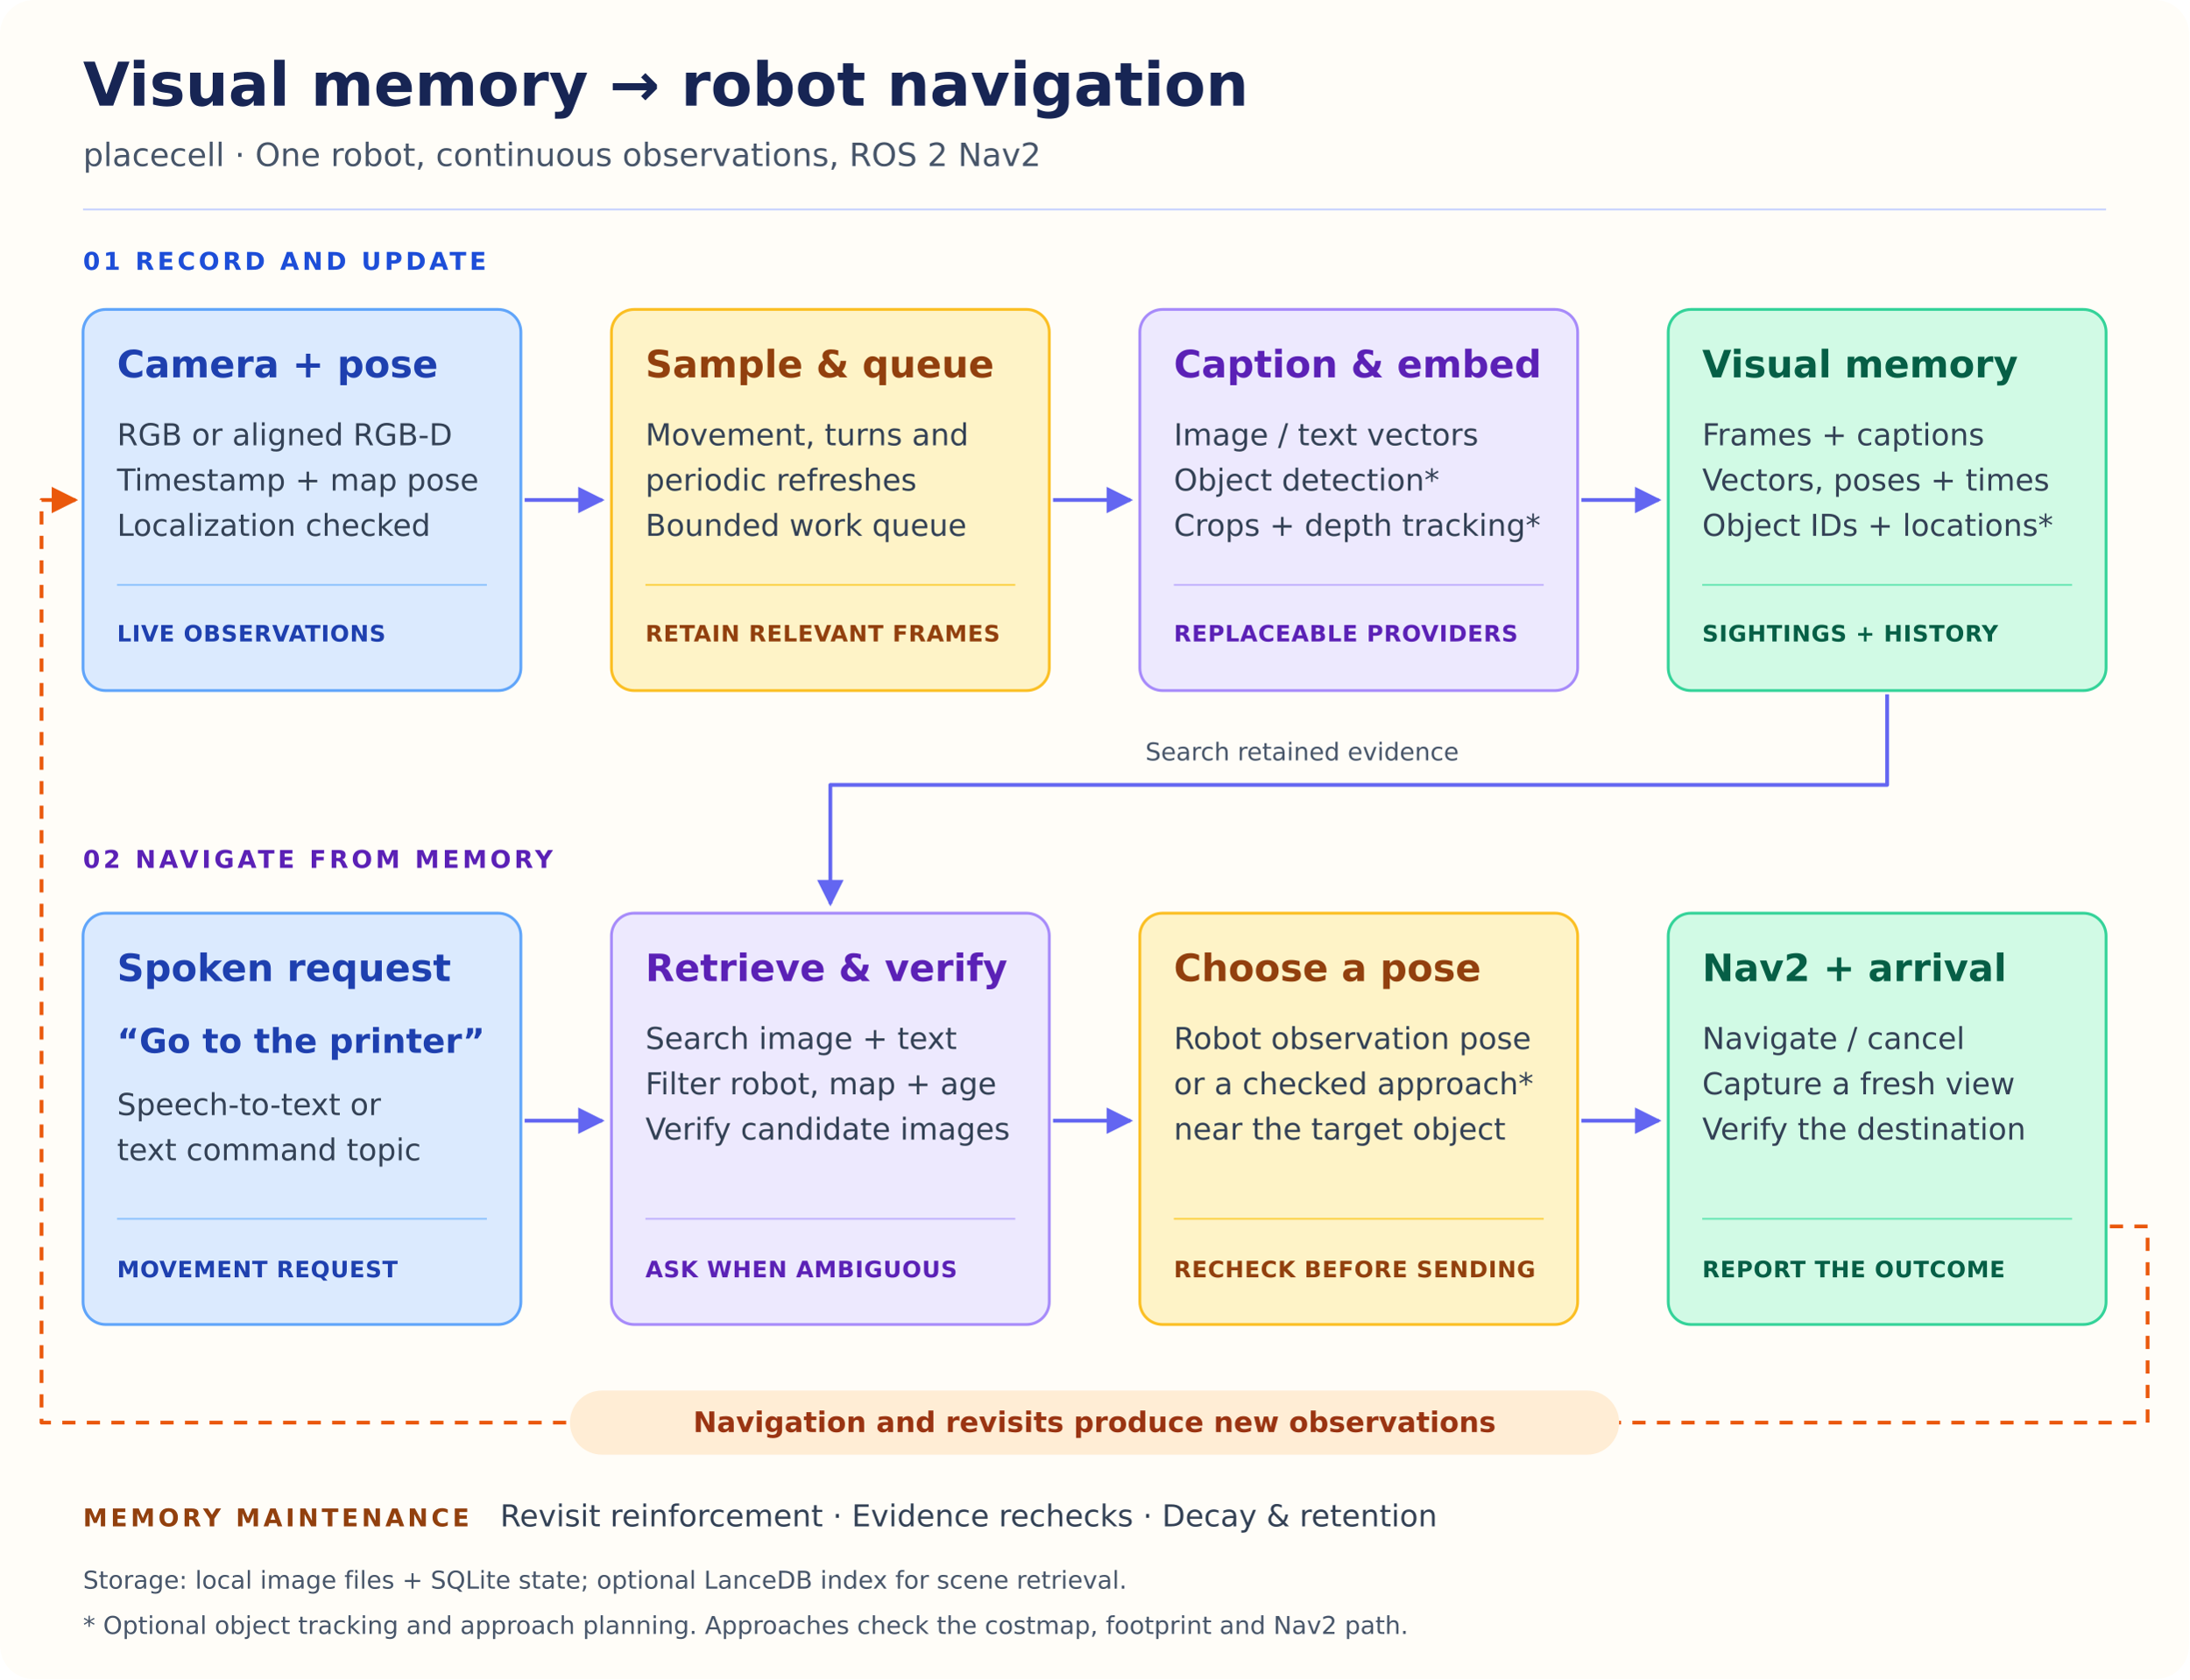
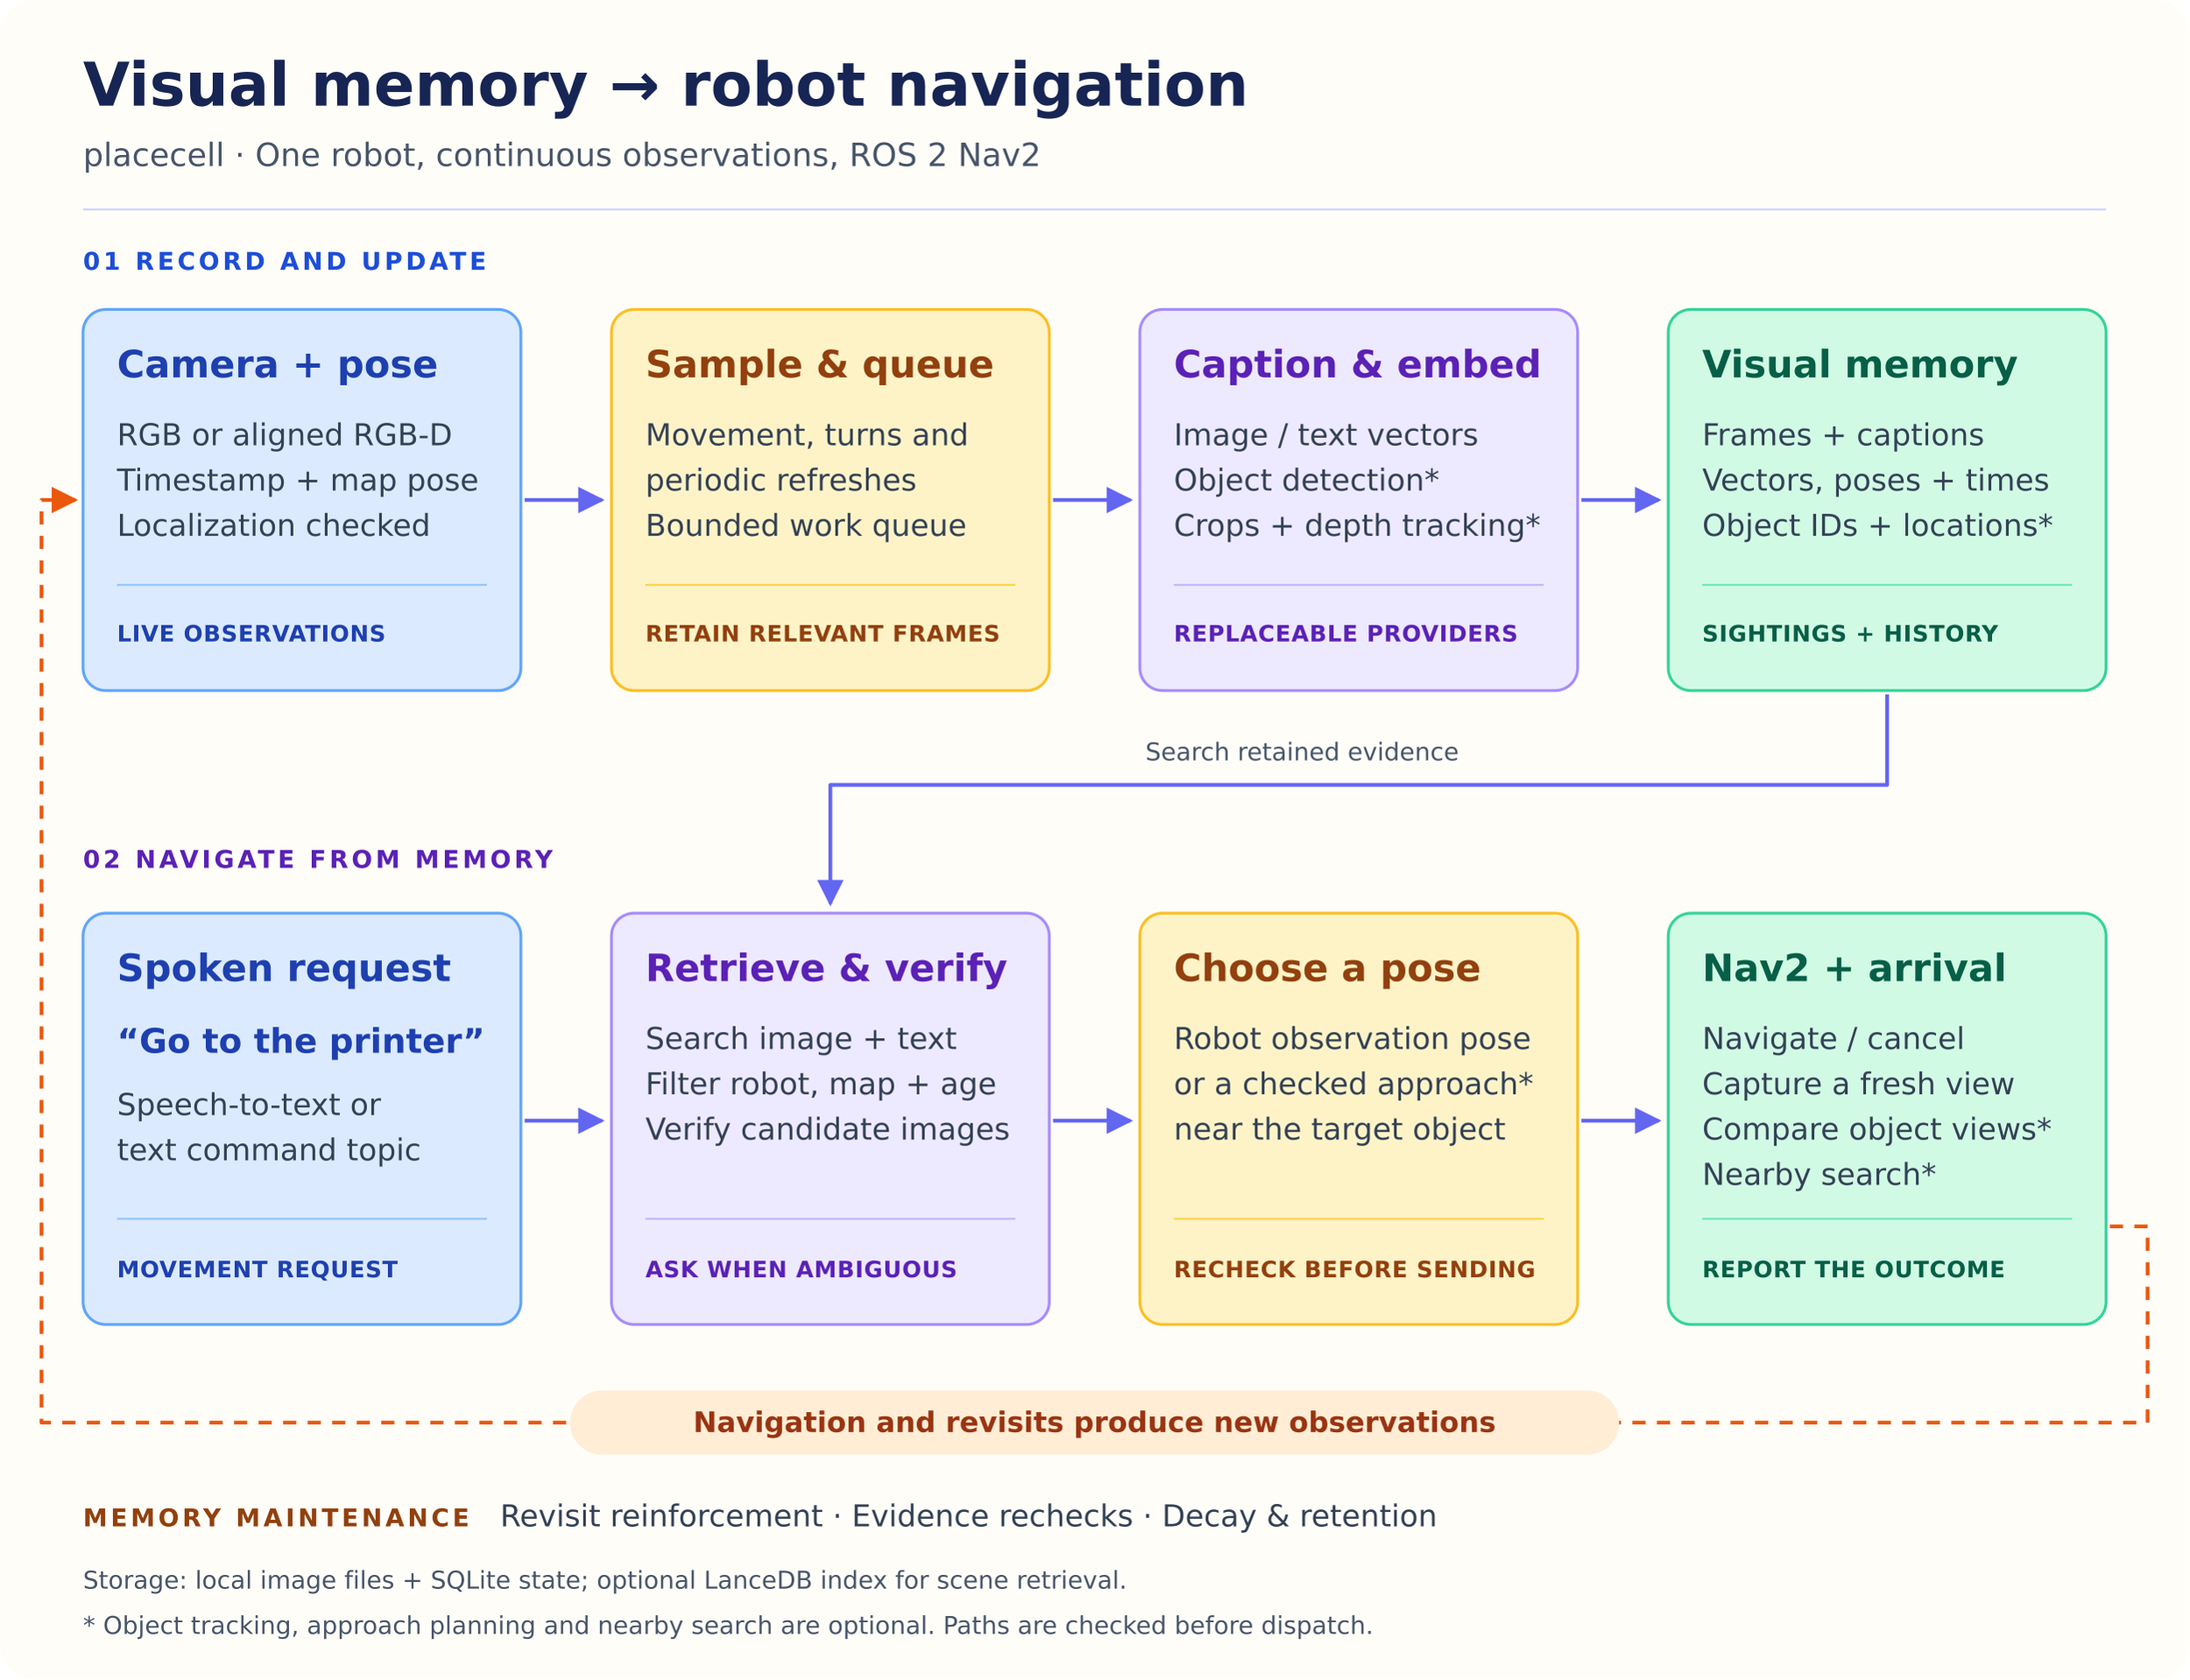
<svg xmlns="http://www.w3.org/2000/svg" width="1160" height="890" viewBox="0 0 1160 890" role="img" aria-labelledby="title description">
  <defs>
    <marker id="arrow" viewBox="0 0 10 10" refX="9" refY="5" markerWidth="7" markerHeight="7" orient="auto-start-reverse">
      <path d="M 0 0 L 10 5 L 0 10 Z" fill="#6366f1" />
    </marker>
    <marker id="loop-arrow" viewBox="0 0 10 10" refX="9" refY="5" markerWidth="7" markerHeight="7" orient="auto">
      <path d="M 0 0 L 10 5 L 0 10 Z" fill="#ea580c" />
    </marker>
    <style>
      text { font-family: "DejaVu Sans", Arial, sans-serif; }
      .title { font-size: 32px; font-weight: 700; fill: #172554; }
      .subtitle { font-size: 17px; fill: #475569; }
      .section { font-size: 13px; font-weight: 700; letter-spacing: 1.7px; fill: #1d4ed8; }
      .card { stroke-width: 1.5; }
      .blue-card { fill: #dbeafe; stroke: #60a5fa; }
      .amber-card { fill: #fef3c7; stroke: #fbbf24; }
      .violet-card { fill: #ede9fe; stroke: #a78bfa; }
      .green-card { fill: #d1fae5; stroke: #34d399; }
      .heading { font-size: 20px; font-weight: 700; }
      .body { font-size: 16px; fill: #334155; }
      .small { font-size: 13px; fill: #475569; }
      .tag { font-size: 12px; font-weight: 700; letter-spacing: .3px; }
      .blue-text { fill: #1e40af; }
      .amber-text { fill: #92400e; }
      .violet-text { fill: #5b21b6; }
      .green-text { fill: #065f46; }
      .wire { fill: none; stroke: #6366f1; stroke-width: 2; stroke-linejoin: round; marker-end: url(#arrow); }
      .loop { fill: none; stroke: #ea580c; stroke-width: 2; stroke-dasharray: 7 6; stroke-linejoin: round; marker-end: url(#loop-arrow); }
    </style>
  </defs>
  <rect width="1160" height="890" rx="18" fill="#fffdf8" />
  <text class="title" x="44" y="56">Visual memory → robot navigation</text>
  <text class="subtitle" x="44" y="88">placecell · One robot, continuous observations, ROS 2 Nav2</text>
  <path d="M 44 111 H 1116" stroke="#c7d2fe" stroke-width="1" />
  <text class="section" x="44" y="143">01  RECORD AND UPDATE</text>
  <rect class="card blue-card" x="44" y="164" width="232" height="202" rx="12" />
  <text class="heading blue-text" x="62" y="200">Camera + pose</text>
  <text class="body" x="62" y="236">RGB or aligned RGB-D</text>
  <text class="body" x="62" y="260">Timestamp + map pose</text>
  <text class="body" x="62" y="284">Localization checked</text>
  <path d="M 62 310 H 258" stroke="#93c5fd" />
  <text class="tag blue-text" x="62" y="340">LIVE OBSERVATIONS</text>
  <path class="wire" d="M 278 265 H 319" />
  <rect class="card amber-card" x="324" y="164" width="232" height="202" rx="12" />
  <text class="heading amber-text" x="342" y="200">Sample &amp; queue</text>
  <text class="body" x="342" y="236">Movement, turns and</text>
  <text class="body" x="342" y="260">periodic refreshes</text>
  <text class="body" x="342" y="284">Bounded work queue</text>
  <path d="M 342 310 H 538" stroke="#fcd34d" />
  <text class="tag amber-text" x="342" y="340">RETAIN RELEVANT FRAMES</text>
  <path class="wire" d="M 558 265 H 599" />
  <rect class="card violet-card" x="604" y="164" width="232" height="202" rx="12" />
  <text class="heading violet-text" x="622" y="200">Caption &amp; embed</text>
  <text class="body" x="622" y="236">Image / text vectors</text>
  <text class="body" x="622" y="260">Object detection*</text>
  <text class="body" x="622" y="284">Crops + depth tracking*</text>
  <path d="M 622 310 H 818" stroke="#c4b5fd" />
  <text class="tag violet-text" x="622" y="340">REPLACEABLE PROVIDERS</text>
  <path class="wire" d="M 838 265 H 879" />
  <rect class="card green-card" x="884" y="164" width="232" height="202" rx="12" />
  <text class="heading green-text" x="902" y="200">Visual memory</text>
  <text class="body" x="902" y="236">Frames + captions</text>
  <text class="body" x="902" y="260">Vectors, poses + times</text>
  <text class="body" x="902" y="284">Object IDs + locations*</text>
  <path d="M 902 310 H 1098" stroke="#6ee7b7" />
  <text class="tag green-text" x="902" y="340">SIGHTINGS + HISTORY</text>
  <path class="wire" d="M 1000 368 V 416 H 440 V 479" />
  <text class="small" x="690" y="403" text-anchor="middle">Search retained evidence</text>
  <text class="section violet-text" x="44" y="460">02  NAVIGATE FROM MEMORY</text>
  <rect class="card blue-card" x="44" y="484" width="232" height="218" rx="12" />
  <text class="heading blue-text" x="62" y="520">Spoken request</text>
  <text x="62" y="558" font-size="18" font-weight="700" fill="#1e40af">“Go to the printer”</text>
  <text class="body" x="62" y="591">Speech-to-text or</text>
  <text class="body" x="62" y="615">text command topic</text>
  <path d="M 62 646 H 258" stroke="#93c5fd" />
  <text class="tag blue-text" x="62" y="677">MOVEMENT REQUEST</text>
  <path class="wire" d="M 278 594 H 319" />
  <rect class="card violet-card" x="324" y="484" width="232" height="218" rx="12" />
  <text class="heading violet-text" x="342" y="520">Retrieve &amp; verify</text>
  <text class="body" x="342" y="556">Search image + text</text>
  <text class="body" x="342" y="580">Filter robot, map + age</text>
  <text class="body" x="342" y="604">Verify candidate images</text>
  <path d="M 342 646 H 538" stroke="#c4b5fd" />
  <text class="tag violet-text" x="342" y="677">ASK WHEN AMBIGUOUS</text>
  <path class="wire" d="M 558 594 H 599" />
  <rect class="card amber-card" x="604" y="484" width="232" height="218" rx="12" />
  <text class="heading amber-text" x="622" y="520">Choose a pose</text>
  <text class="body" x="622" y="556">Robot observation pose</text>
  <text class="body" x="622" y="580">or a checked approach*</text>
  <text class="body" x="622" y="604">near the target object</text>
  <path d="M 622 646 H 818" stroke="#fcd34d" />
  <text class="tag amber-text" x="622" y="677">RECHECK BEFORE SENDING</text>
  <path class="wire" d="M 838 594 H 879" />
  <rect class="card green-card" x="884" y="484" width="232" height="218" rx="12" />
  <text class="heading green-text" x="902" y="520">Nav2 + arrival</text>
  <text class="body" x="902" y="556">Navigate / cancel</text>
  <text class="body" x="902" y="580">Capture a fresh view</text>
-   <text class="body" x="902" y="604">Verify the destination</text>
+   <text class="body" x="902" y="604">Compare object views*</text>
+   <text class="body" x="902" y="628">Nearby search*</text>
  <path d="M 902 646 H 1098" stroke="#6ee7b7" />
  <text class="tag green-text" x="902" y="677">REPORT THE OUTCOME</text>
  <path class="loop" d="M 1118 650 H 1138 V 754 H 22 V 265 H 40" />
  <rect x="302" y="737" width="556" height="34" rx="17" fill="#ffedd5" />
  <text x="580" y="759" text-anchor="middle" font-size="15" font-weight="700" fill="#9a3412">Navigation and revisits produce new observations</text>
  <text class="section amber-text" x="44" y="809">MEMORY MAINTENANCE</text>
  <text class="body" x="265" y="809">Revisit reinforcement · Evidence rechecks · Decay &amp; retention</text>
  <text class="small" x="44" y="842">Storage: local image files + SQLite state; optional LanceDB index for scene retrieval.</text>
-   <text class="small" x="44" y="866">* Optional object tracking and approach planning. Approaches check the costmap, footprint and Nav2 path.</text>
+   <text class="small" x="44" y="866">* Object tracking, approach planning and nearby search are optional. Paths are checked before dispatch.</text>
</svg>
